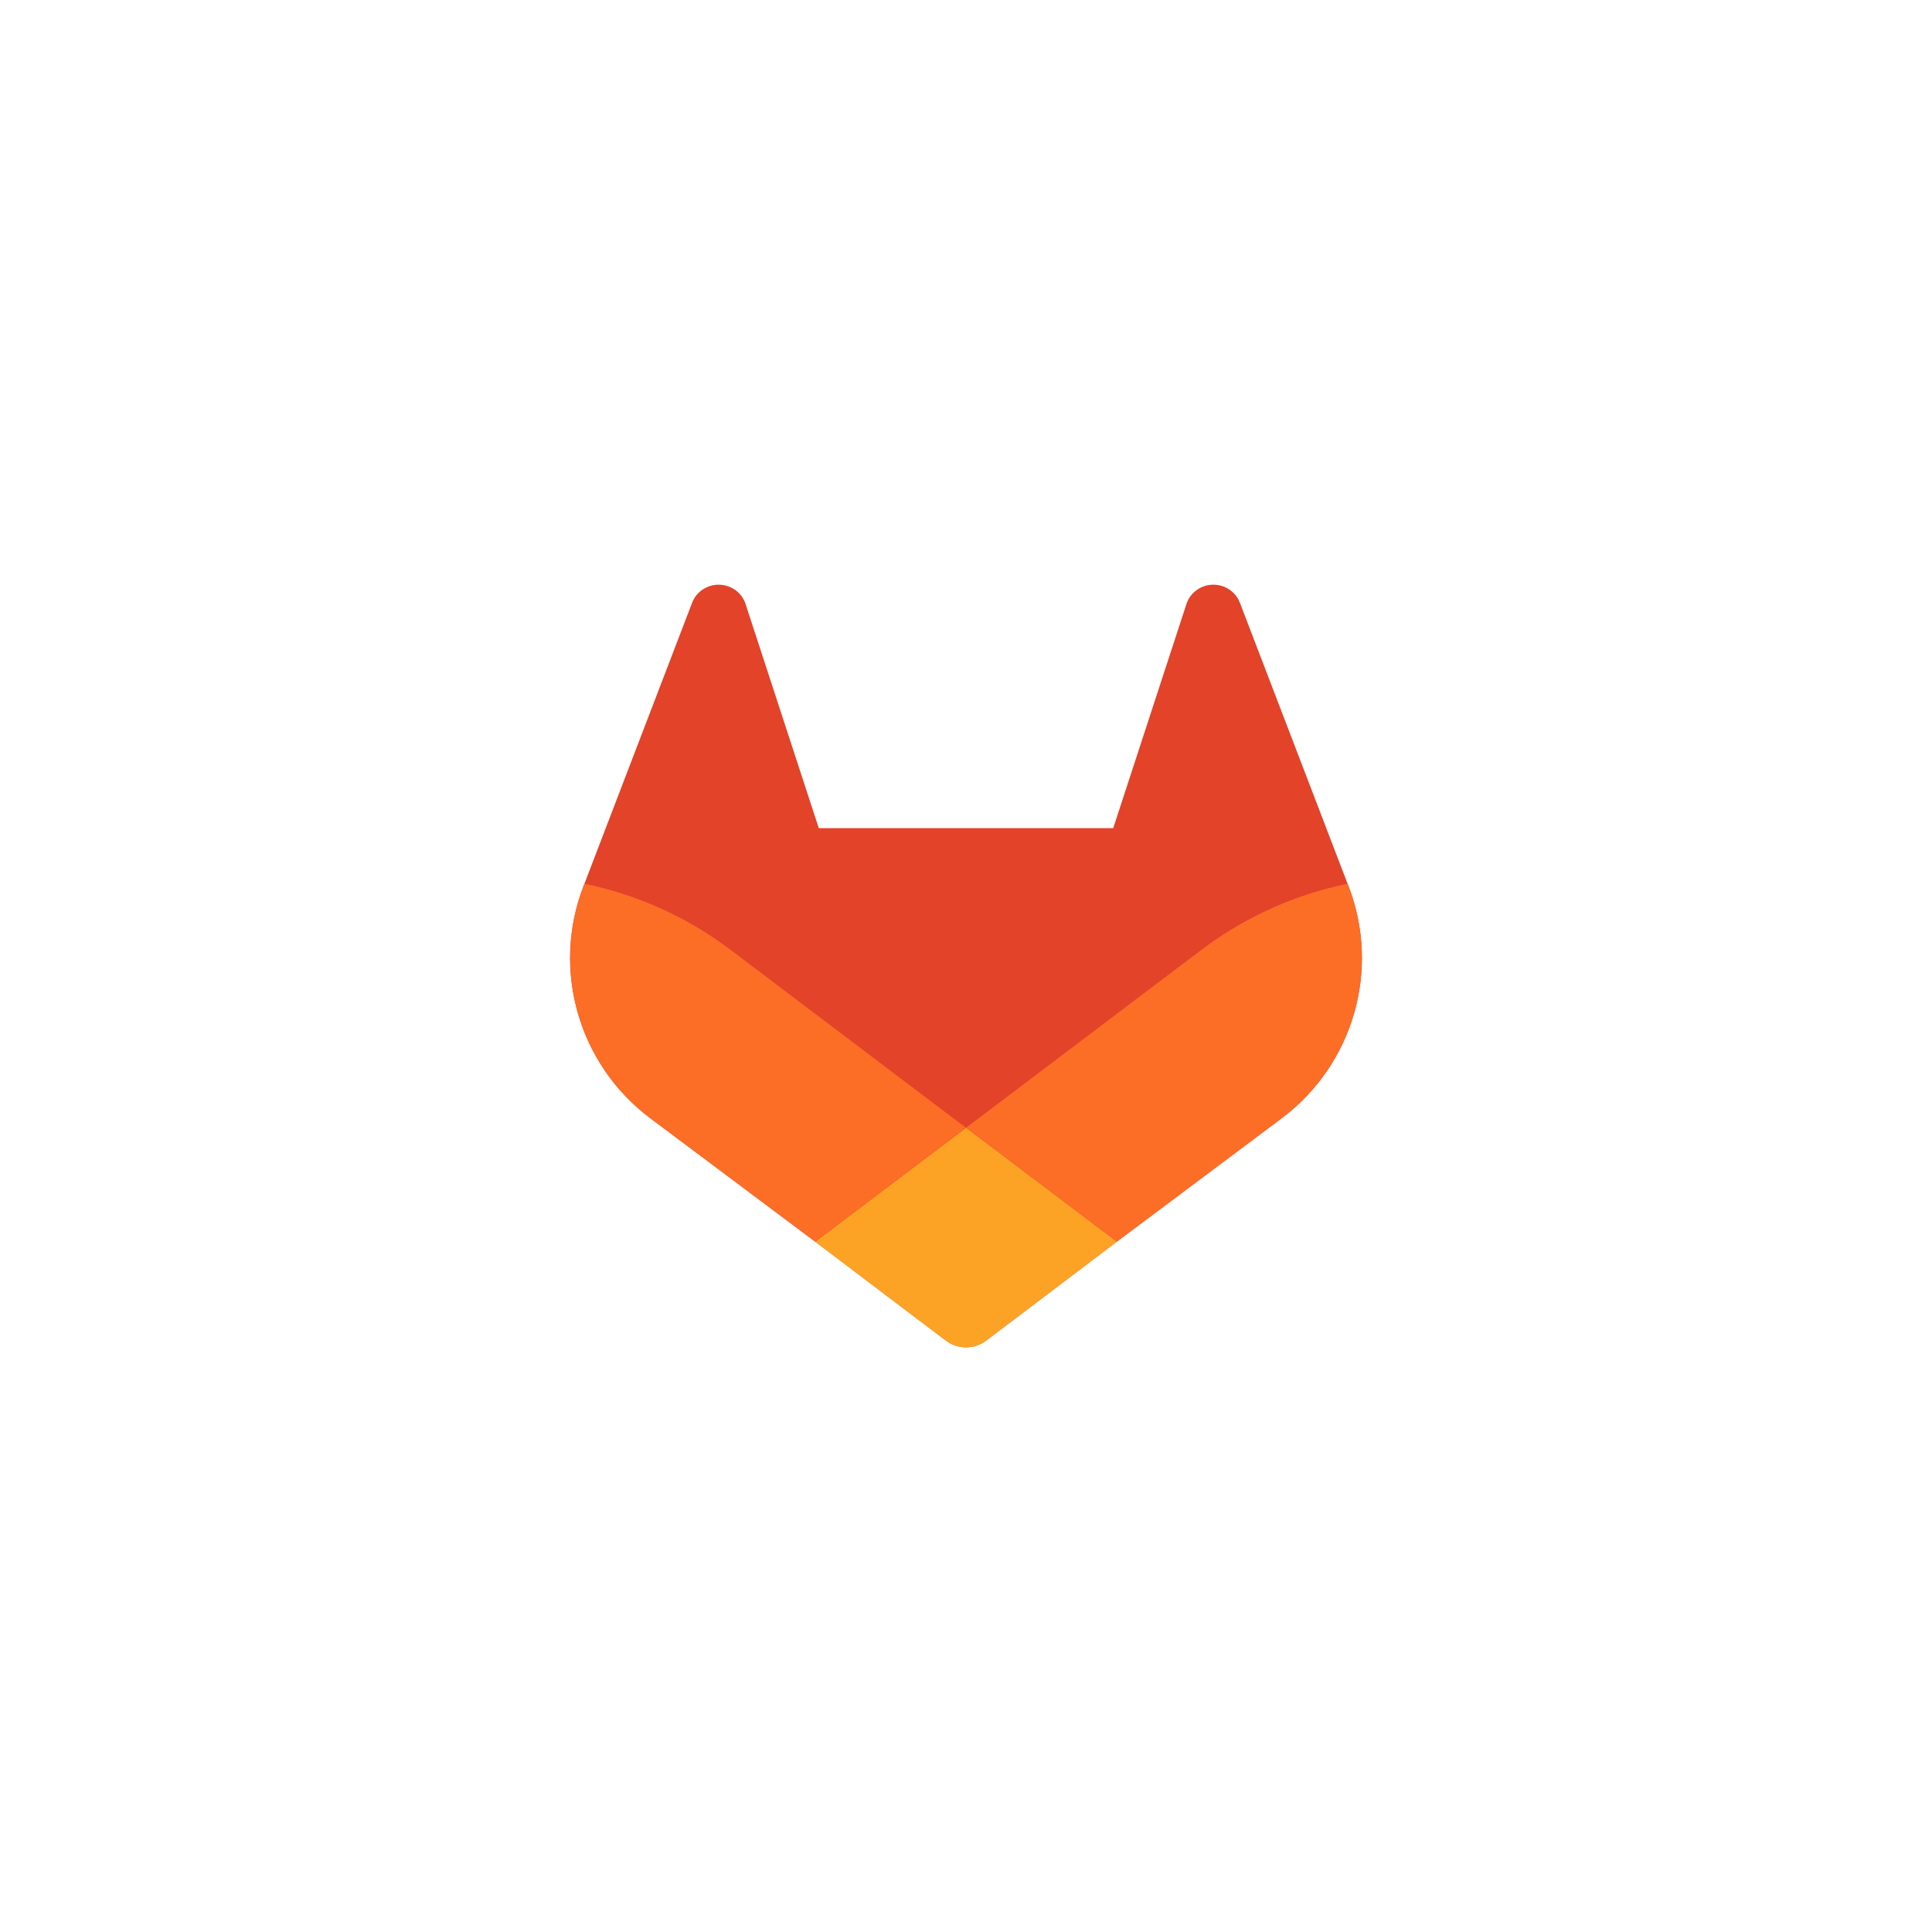
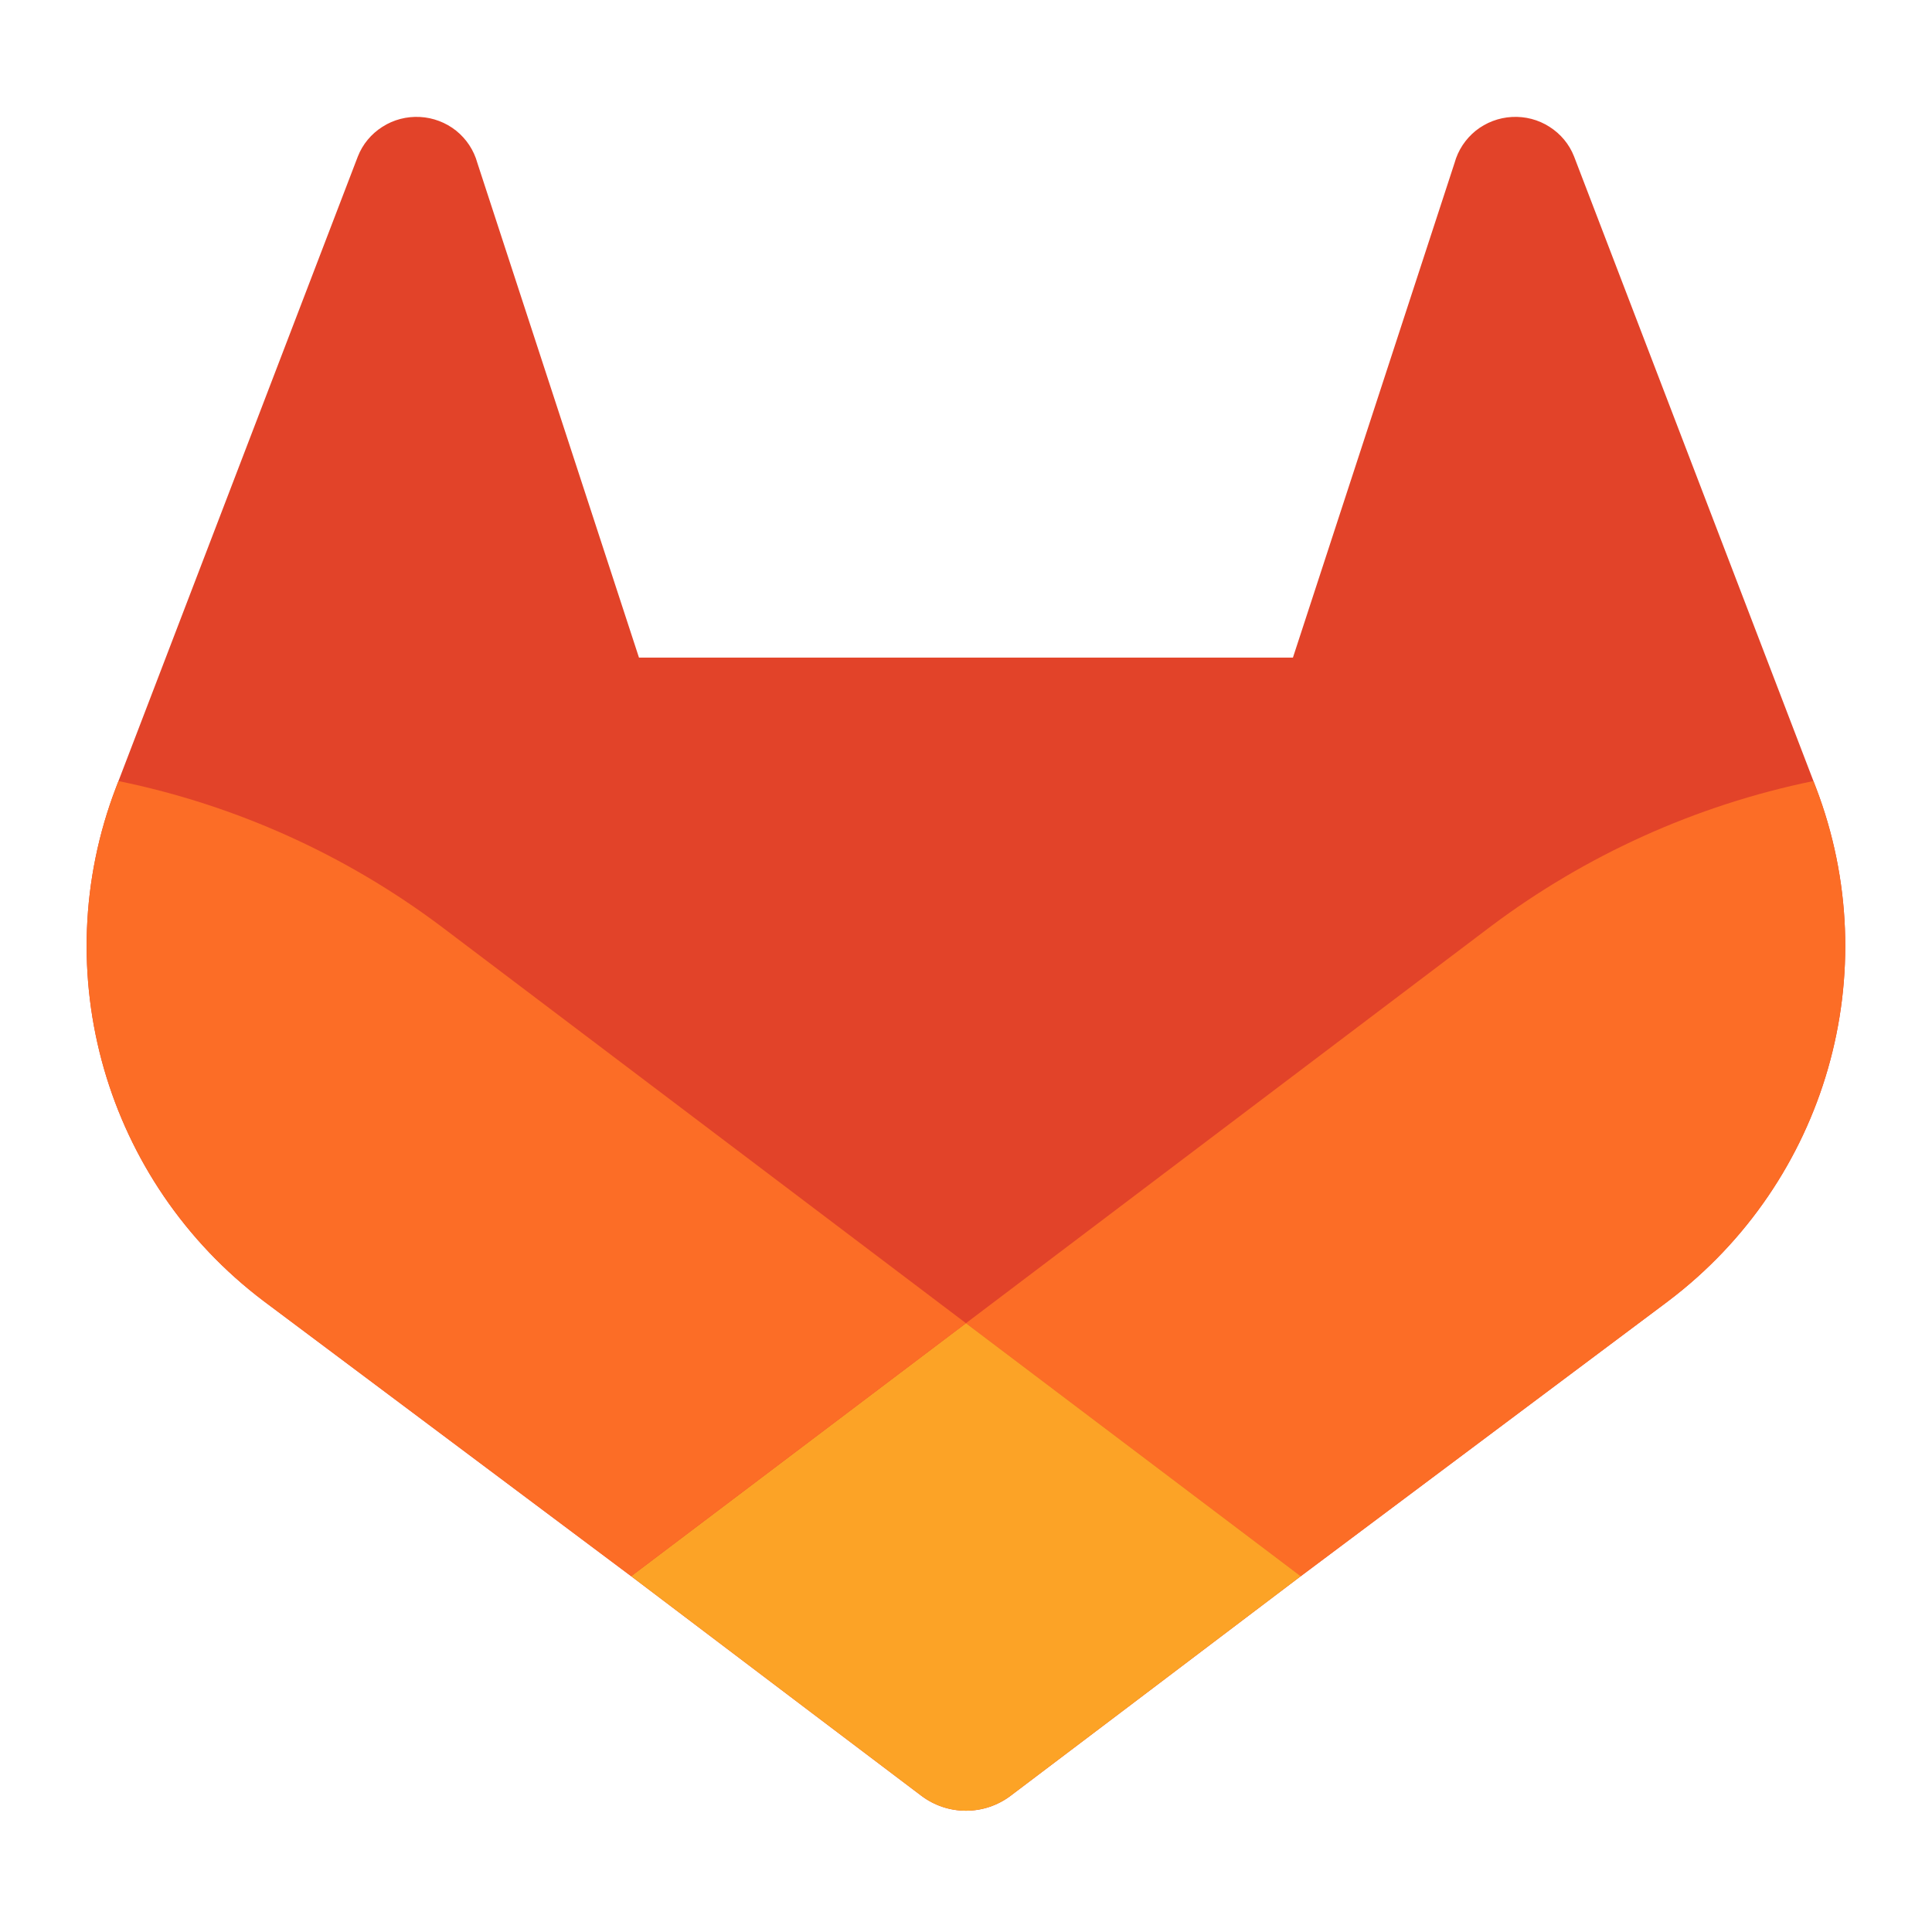
- <svg xmlns="http://www.w3.org/2000/svg" id="Layer_1" data-name="Layer 1" width="380" height="380" viewBox="0 0 380 380">
+ <svg xmlns="http://www.w3.org/2000/svg" id="Layer_1" data-name="Layer 1" width="171" height="171" viewBox="104.46 104.65 171.09 171.09">
  <defs>
    <style>
      .cls-1 {
        fill: #fca326;
      }

      .cls-2 {
        fill: #fc6d26;
      }

      .cls-3 {
        fill: #e24329;
      }
    </style>
  </defs>
  <path class="cls-3" d="M265.264,174.372l-.213-.558-21.199-55.309c-.424-1.084-1.185-1.996-2.177-2.627-.988-.634-2.147-.933-3.323-.87-1.169.062-2.292.489-3.208,1.218-.91.736-1.566,1.73-1.875,2.853l-14.313,43.807h-57.91l-14.313-43.807c-.309-1.123-.965-2.118-1.875-2.853-.916-.729-2.039-1.156-3.208-1.218-1.175-.062-2.335.236-3.323.87-.992.63-1.753,1.543-2.177,2.627l-21.199,55.312-.213.555c-6.282,16.385-.929,34.908,13.059,45.488.026.016.049.036.076.056l.187.141,32.291,24.174,15.972,12.09,9.72,7.349c2.341,1.773,5.579,1.773,7.92,0l9.719-7.349,15.968-12.09,32.481-24.315c.03-.023.056-.043.085-.066,13.978-10.58,19.327-29.096,13.049-45.478Z" />
  <path class="cls-2" d="M265.264,174.372l-.213-.558c-10.517,2.161-20.204,6.61-28.498,12.816-.135.099-25.205,19.058-46.552,35.197,15.85,11.985,29.648,22.404,29.648,22.404l32.481-24.315c.03-.023.056-.043.085-.066,13.978-10.58,19.327-29.096,13.049-45.478Z" />
  <path class="cls-1" d="M160.35,244.231l15.972,12.09,9.72,7.349c2.341,1.773,5.579,1.773,7.92,0l9.719-7.349,15.968-12.09s-13.798-10.419-29.648-22.404c-15.853,11.985-29.651,22.404-29.651,22.404Z" />
  <path class="cls-2" d="M143.446,186.63c-8.291-6.203-17.974-10.655-28.495-12.813l-.213.555c-6.282,16.385-.929,34.908,13.059,45.488.026.016.049.036.076.056l.187.141,32.291,24.174s13.798-10.419,29.651-22.404c-21.347-16.139-46.42-35.098-46.555-35.197Z" />
</svg>
